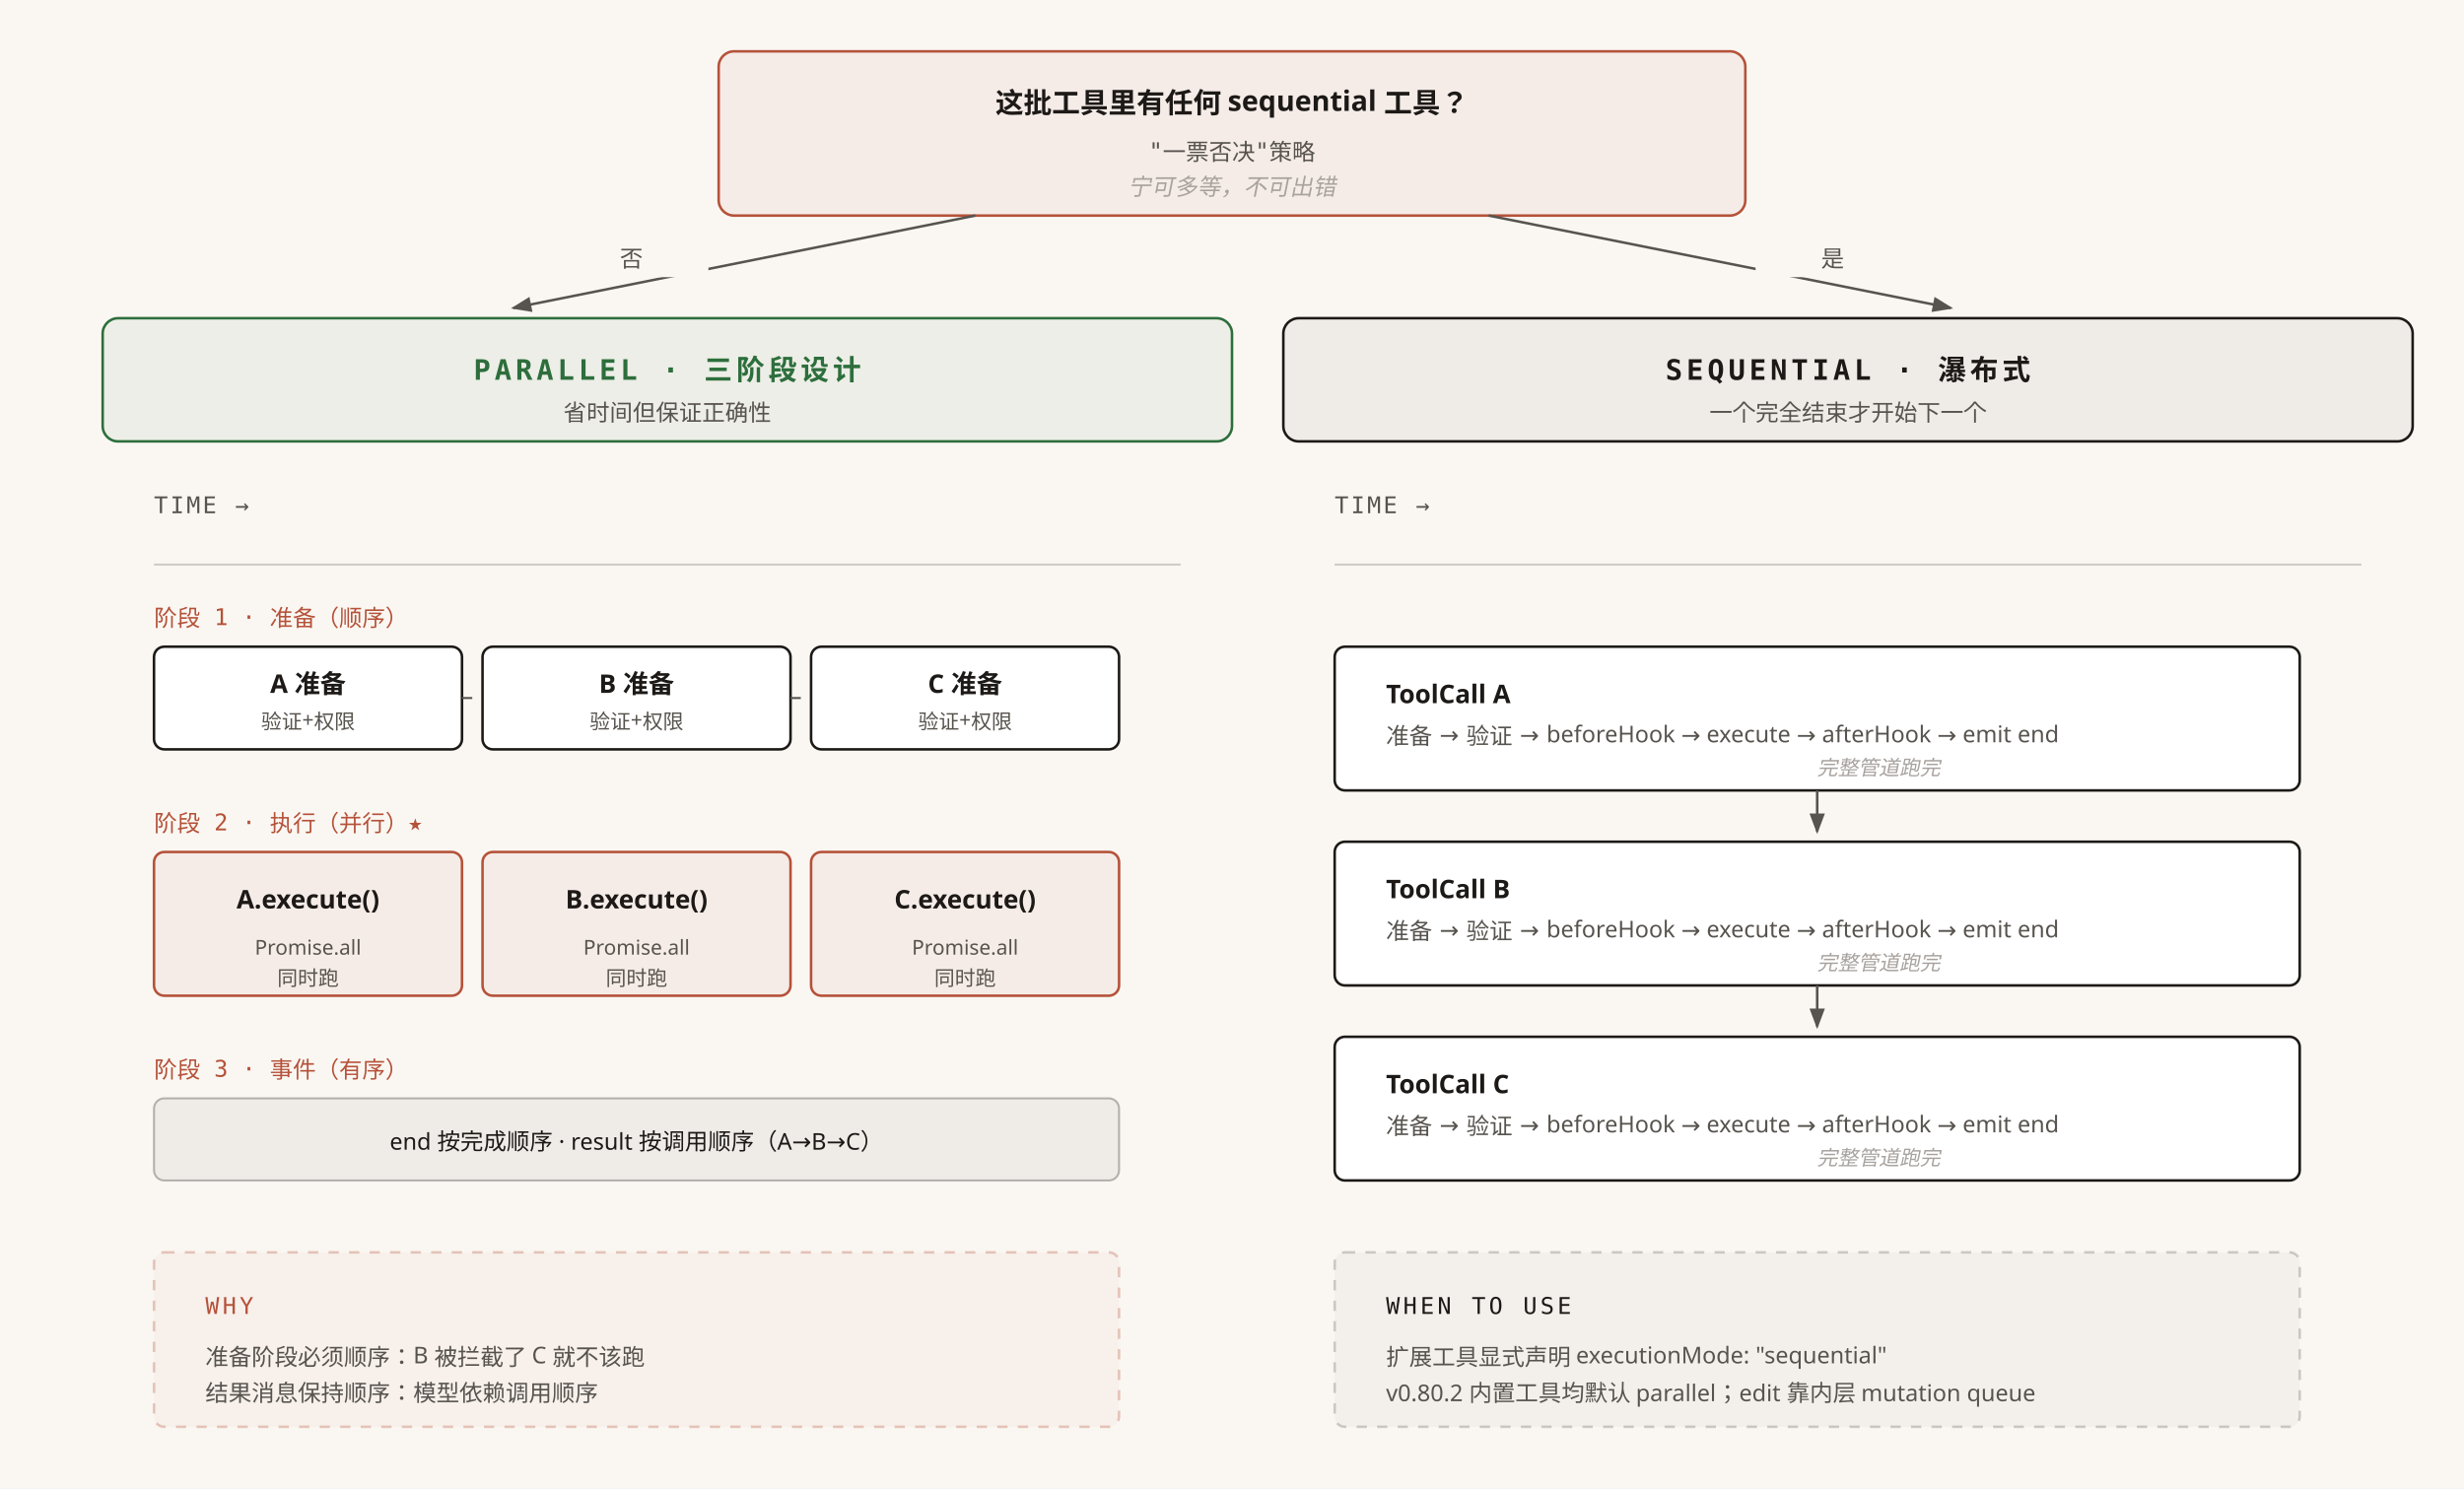
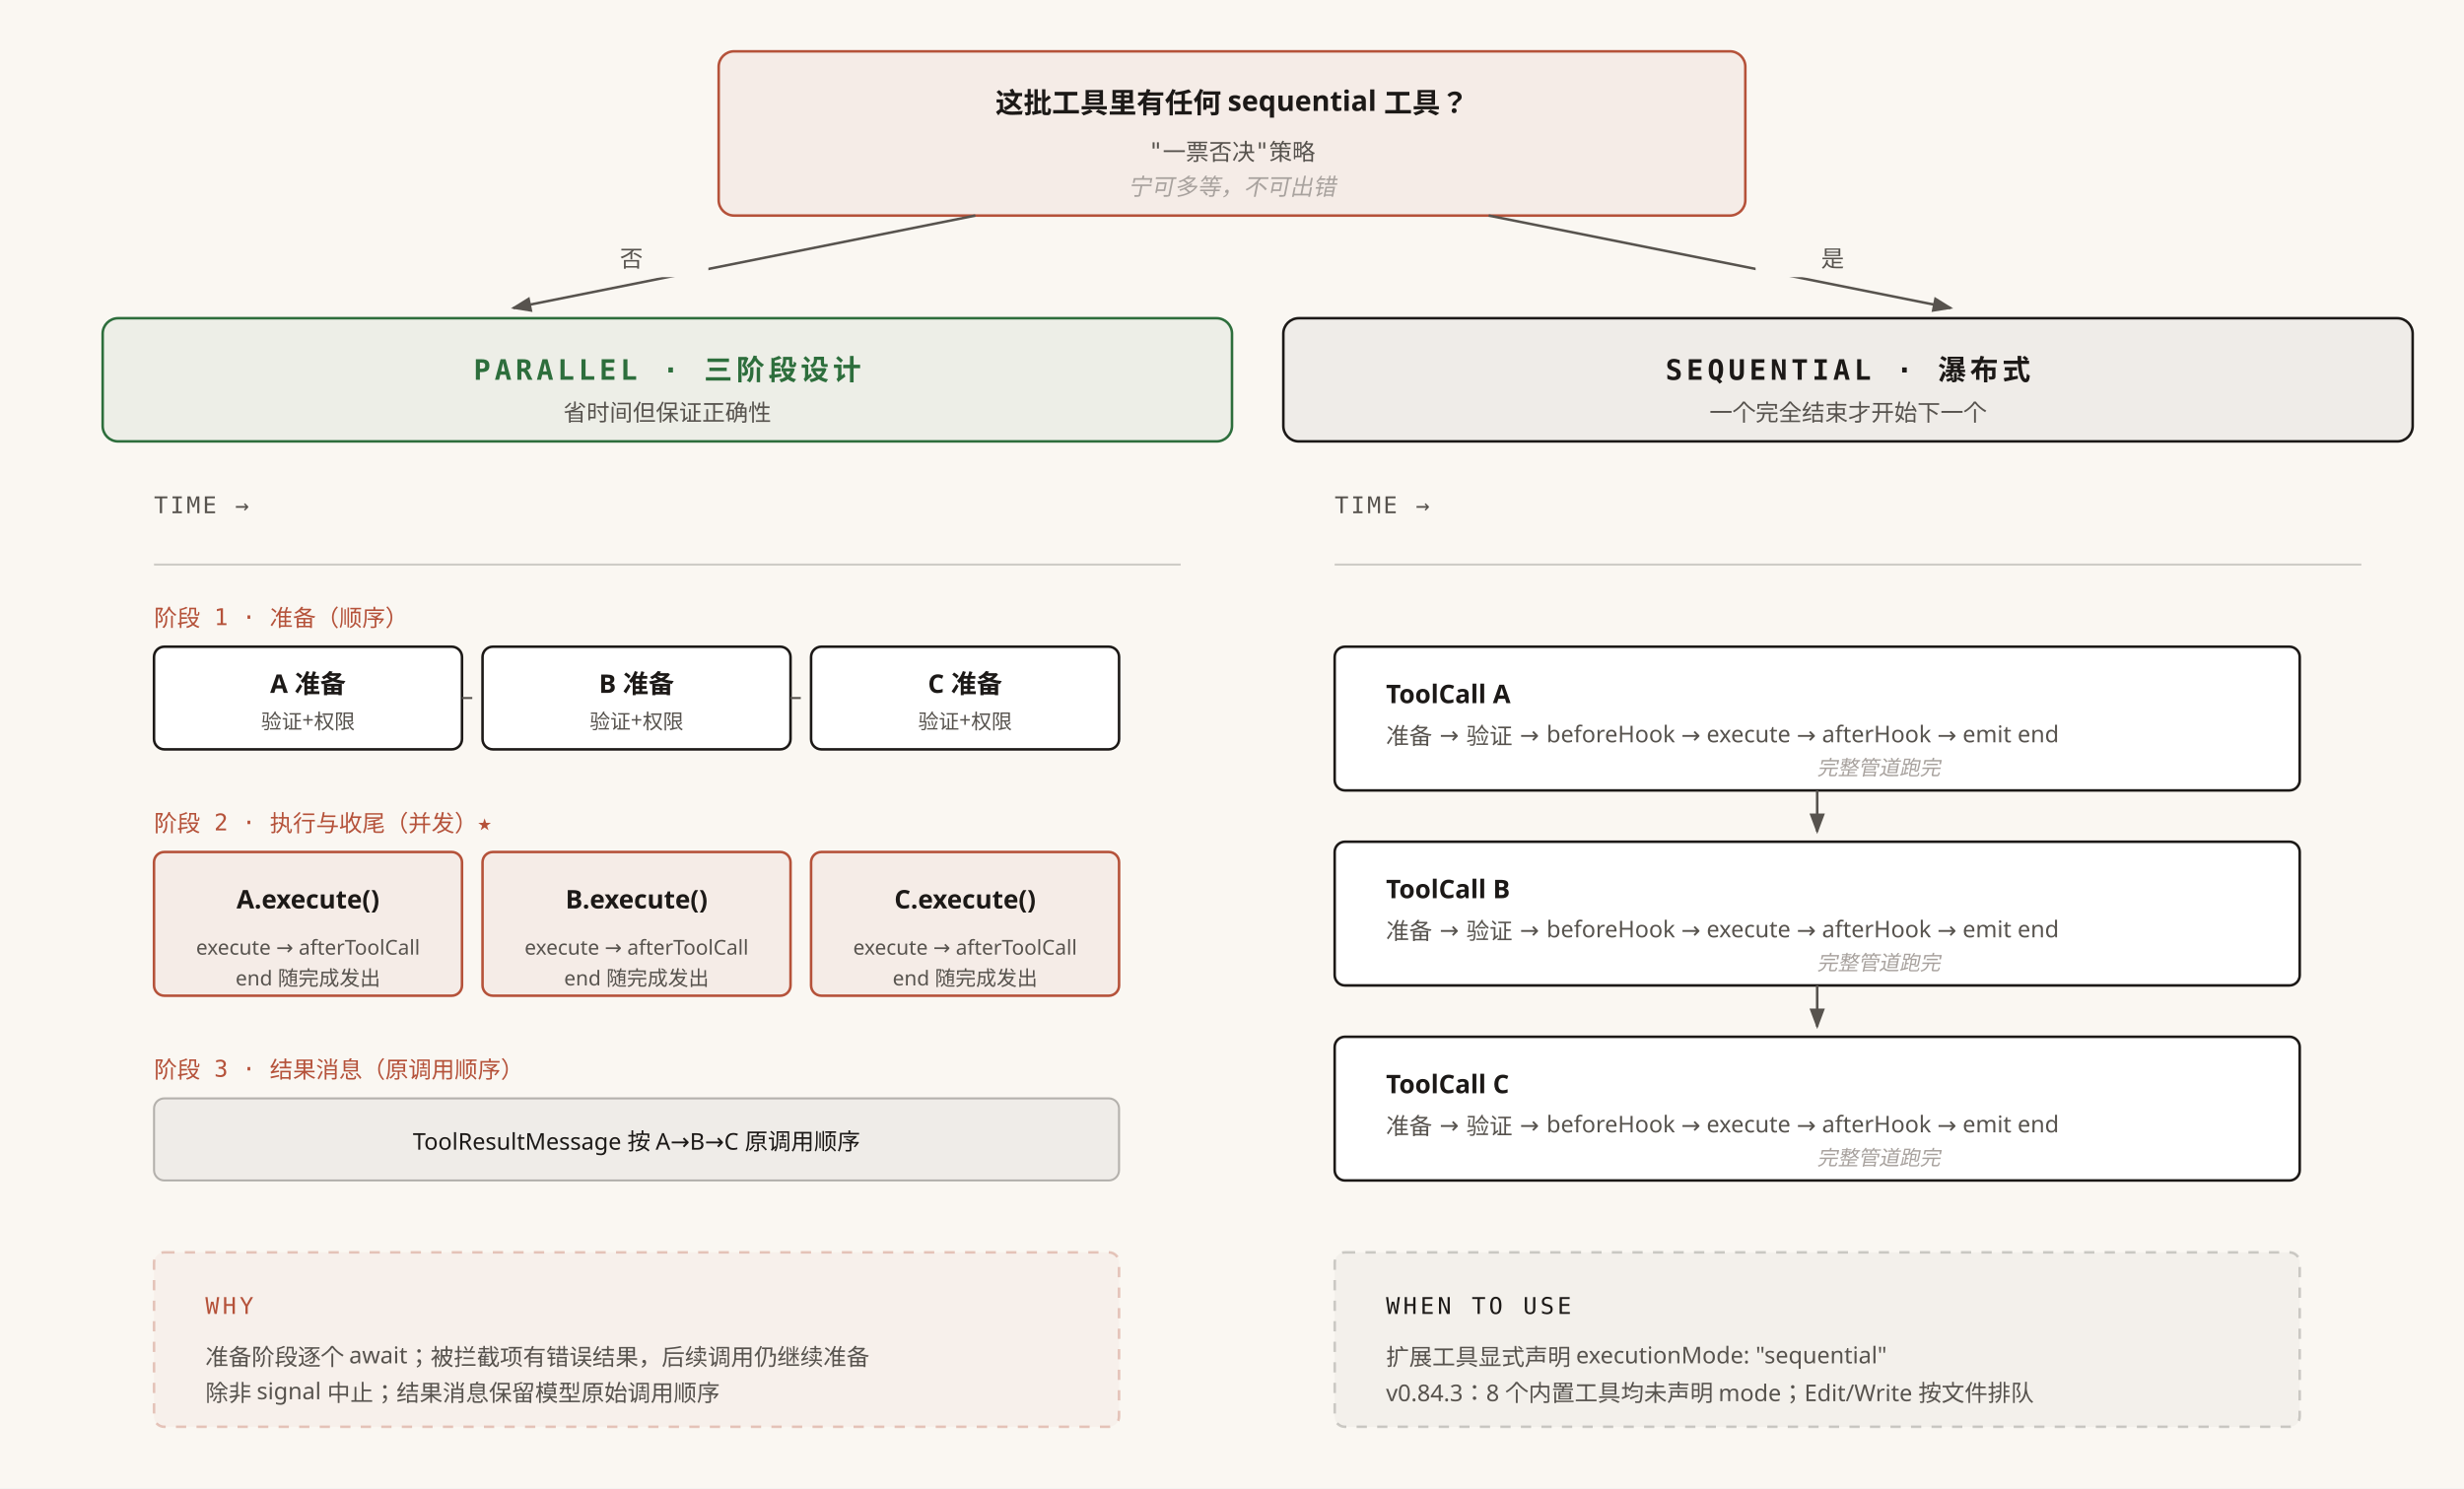
<svg xmlns="http://www.w3.org/2000/svg" viewBox="0 0 960 580">
  <defs>
    <marker id="arrow" markerWidth="8" markerHeight="6" refX="7" refY="3" orient="auto">
      <polygon points="0 0, 8 3, 0 6" fill="#57534e" />
    </marker>
  </defs>
  <rect width="960" height="580" fill="#faf7f2" />
  <rect x="280" y="20" width="400" height="64" rx="6" fill="rgba(181,82,58,0.06)" stroke="#b5523a" stroke-width="1" />
  <text x="480" y="44" fill="#1c1917" font-size="11" font-weight="600" font-family="'Geist', sans-serif" text-anchor="middle">这批工具里有任何 sequential 工具？</text>
  <text x="480" y="62" fill="#57534e" font-size="9" font-family="'Geist Mono', monospace" text-anchor="middle">"一票否决"策略</text>
  <text x="480" y="76" fill="#a8a29e" font-size="9" font-family="'Geist', sans-serif" text-anchor="middle" font-style="italic">宁可多等，不可出错</text>
  <line x1="380" y1="84" x2="200" y2="120" stroke="#57534e" stroke-width="1" marker-end="url(#arrow)" />
  <rect x="216" y="92" width="60" height="16" rx="2" fill="#faf7f2" />
  <text x="246" y="104" fill="#57534e" font-size="9" font-family="'Geist Mono', monospace" text-anchor="middle">否</text>
  <line x1="580" y1="84" x2="760" y2="120" stroke="#57534e" stroke-width="1" marker-end="url(#arrow)" />
  <rect x="684" y="92" width="60" height="16" rx="2" fill="#faf7f2" />
  <text x="714" y="104" fill="#57534e" font-size="9" font-family="'Geist Mono', monospace" text-anchor="middle">是</text>
  <rect x="40" y="124" width="440" height="48" rx="6" fill="rgba(45,110,60,0.06)" stroke="#2d6e3c" stroke-width="1" />
  <text x="260" y="148" fill="#2d6e3c" font-size="11" font-weight="600" font-family="'Geist Mono', monospace" text-anchor="middle" letter-spacing="0.14em">PARALLEL · 三阶段设计</text>
  <text x="260" y="164" fill="#57534e" font-size="9" font-family="'Geist', sans-serif" text-anchor="middle">省时间但保证正确性</text>
  <text x="60" y="200" fill="#57534e" font-size="9" font-family="'Geist Mono', monospace" letter-spacing="0.10em">TIME →</text>
  <line x1="60" y1="220" x2="460" y2="220" stroke="rgba(28,25,23,0.20)" stroke-width="0.8" />
  <text x="60" y="244" fill="#b5523a" font-size="9" font-family="'Geist Mono', monospace">阶段 1 · 准备（顺序）</text>
  <g>
    <rect x="60" y="252" width="120" height="40" rx="4" fill="#ffffff" stroke="#1c1917" stroke-width="1" />
    <text x="120" y="270" fill="#1c1917" font-size="10" font-weight="600" font-family="'Geist', sans-serif" text-anchor="middle">A 准备</text>
    <text x="120" y="284" fill="#57534e" font-size="8" font-family="'Geist', sans-serif" text-anchor="middle">验证+权限</text>
  </g>
  <line x1="180" y1="272" x2="184" y2="272" stroke="#57534e" stroke-width="0.8" />
  <g>
    <rect x="188" y="252" width="120" height="40" rx="4" fill="#ffffff" stroke="#1c1917" stroke-width="1" />
    <text x="248" y="270" fill="#1c1917" font-size="10" font-weight="600" font-family="'Geist', sans-serif" text-anchor="middle">B 准备</text>
    <text x="248" y="284" fill="#57534e" font-size="8" font-family="'Geist', sans-serif" text-anchor="middle">验证+权限</text>
  </g>
  <line x1="308" y1="272" x2="312" y2="272" stroke="#57534e" stroke-width="0.8" />
  <g>
    <rect x="316" y="252" width="120" height="40" rx="4" fill="#ffffff" stroke="#1c1917" stroke-width="1" />
    <text x="376" y="270" fill="#1c1917" font-size="10" font-weight="600" font-family="'Geist', sans-serif" text-anchor="middle">C 准备</text>
    <text x="376" y="284" fill="#57534e" font-size="8" font-family="'Geist', sans-serif" text-anchor="middle">验证+权限</text>
  </g>
-   <text x="60" y="324" fill="#b5523a" font-size="9" font-family="'Geist Mono', monospace">阶段 2 · 执行（并行）★</text>
+   <text x="60" y="324" fill="#b5523a" font-size="9" font-family="'Geist Mono', monospace">阶段 2 · 执行与收尾（并发）★</text>
  <g>
    <rect x="60" y="332" width="120" height="56" rx="4" fill="rgba(181,82,58,0.06)" stroke="#b5523a" stroke-width="1" />
    <text x="120" y="354" fill="#1c1917" font-size="10" font-weight="600" font-family="'Geist', sans-serif" text-anchor="middle">A.execute()</text>
-     <text x="120" y="372" fill="#57534e" font-size="8" font-family="'Geist', sans-serif" text-anchor="middle">Promise.all</text>
-     <text x="120" y="384" fill="#57534e" font-size="8" font-family="'Geist', sans-serif" text-anchor="middle">同时跑</text>
+     <text x="120" y="372" fill="#57534e" font-size="8" font-family="'Geist', sans-serif" text-anchor="middle">execute → afterToolCall</text>
+     <text x="120" y="384" fill="#57534e" font-size="8" font-family="'Geist', sans-serif" text-anchor="middle">end 随完成发出</text>
  </g>
  <g>
    <rect x="188" y="332" width="120" height="56" rx="4" fill="rgba(181,82,58,0.06)" stroke="#b5523a" stroke-width="1" />
    <text x="248" y="354" fill="#1c1917" font-size="10" font-weight="600" font-family="'Geist', sans-serif" text-anchor="middle">B.execute()</text>
-     <text x="248" y="372" fill="#57534e" font-size="8" font-family="'Geist', sans-serif" text-anchor="middle">Promise.all</text>
-     <text x="248" y="384" fill="#57534e" font-size="8" font-family="'Geist', sans-serif" text-anchor="middle">同时跑</text>
+     <text x="248" y="372" fill="#57534e" font-size="8" font-family="'Geist', sans-serif" text-anchor="middle">execute → afterToolCall</text>
+     <text x="248" y="384" fill="#57534e" font-size="8" font-family="'Geist', sans-serif" text-anchor="middle">end 随完成发出</text>
  </g>
  <g>
    <rect x="316" y="332" width="120" height="56" rx="4" fill="rgba(181,82,58,0.06)" stroke="#b5523a" stroke-width="1" />
    <text x="376" y="354" fill="#1c1917" font-size="10" font-weight="600" font-family="'Geist', sans-serif" text-anchor="middle">C.execute()</text>
-     <text x="376" y="372" fill="#57534e" font-size="8" font-family="'Geist', sans-serif" text-anchor="middle">Promise.all</text>
-     <text x="376" y="384" fill="#57534e" font-size="8" font-family="'Geist', sans-serif" text-anchor="middle">同时跑</text>
+     <text x="376" y="372" fill="#57534e" font-size="8" font-family="'Geist', sans-serif" text-anchor="middle">execute → afterToolCall</text>
+     <text x="376" y="384" fill="#57534e" font-size="8" font-family="'Geist', sans-serif" text-anchor="middle">end 随完成发出</text>
  </g>
-   <text x="60" y="420" fill="#b5523a" font-size="9" font-family="'Geist Mono', monospace">阶段 3 · 事件（有序）</text>
+   <text x="60" y="420" fill="#b5523a" font-size="9" font-family="'Geist Mono', monospace">阶段 3 · 结果消息（原调用顺序）</text>
  <g>
    <rect x="60" y="428" width="376" height="32" rx="4" fill="rgba(28,25,23,0.05)" stroke="rgba(28,25,23,0.30)" stroke-width="0.8" />
-     <text x="248" y="448" fill="#1c1917" font-size="9" font-family="'Geist', sans-serif" text-anchor="middle">
-         end 按完成顺序 · result 按调用顺序（A→B→C）
-       </text>
+     <text x="248" y="448" fill="#1c1917" font-size="9" font-family="'Geist', sans-serif" text-anchor="middle">ToolResultMessage 按 A→B→C 原调用顺序</text>
  </g>
  <rect x="60" y="488" width="376" height="68" rx="4" fill="rgba(181,82,58,0.04)" stroke="rgba(181,82,58,0.30)" stroke-width="1" stroke-dasharray="4,4" />
  <text x="80" y="512" fill="#b5523a" font-size="9" font-family="'Geist Mono', monospace" letter-spacing="0.14em">WHY</text>
-   <text x="80" y="532" fill="#57534e" font-size="9" font-family="'Geist', sans-serif">准备阶段必须顺序：B 被拦截了 C 就不该跑</text>
-   <text x="80" y="546" fill="#57534e" font-size="9" font-family="'Geist', sans-serif">结果消息保持顺序：模型依赖调用顺序</text>
+   <text x="80" y="532" fill="#57534e" font-size="9" font-family="'Geist', sans-serif">准备阶段逐个 await；被拦截项有错误结果，后续调用仍继续准备</text>
+   <text x="80" y="546" fill="#57534e" font-size="9" font-family="'Geist', sans-serif">除非 signal 中止；结果消息保留模型原始调用顺序</text>
  <rect x="500" y="124" width="440" height="48" rx="6" fill="rgba(28,25,23,0.05)" stroke="#1c1917" stroke-width="1" />
  <text x="720" y="148" fill="#1c1917" font-size="11" font-weight="600" font-family="'Geist Mono', monospace" text-anchor="middle" letter-spacing="0.14em">SEQUENTIAL · 瀑布式</text>
  <text x="720" y="164" fill="#57534e" font-size="9" font-family="'Geist', sans-serif" text-anchor="middle">一个完全结束才开始下一个</text>
  <text x="520" y="200" fill="#57534e" font-size="9" font-family="'Geist Mono', monospace" letter-spacing="0.10em">TIME →</text>
  <line x1="520" y1="220" x2="920" y2="220" stroke="rgba(28,25,23,0.20)" stroke-width="0.8" />
  <g>
    <rect x="520" y="252" width="376" height="56" rx="4" fill="#ffffff" stroke="#1c1917" stroke-width="1" />
    <text x="540" y="274" fill="#1c1917" font-size="10" font-weight="600" font-family="'Geist', sans-serif">ToolCall A</text>
    <text x="540" y="290" fill="#57534e" font-size="9" font-family="'Geist', sans-serif">准备 → 验证 → beforeHook → execute → afterHook → emit end</text>
    <text x="708" y="302" fill="#a8a29e" font-size="8" font-family="'Geist', sans-serif" font-style="italic">完整管道跑完</text>
  </g>
  <line x1="708" y1="308" x2="708" y2="324" stroke="#57534e" stroke-width="1" marker-end="url(#arrow)" />
  <g>
    <rect x="520" y="328" width="376" height="56" rx="4" fill="#ffffff" stroke="#1c1917" stroke-width="1" />
    <text x="540" y="350" fill="#1c1917" font-size="10" font-weight="600" font-family="'Geist', sans-serif">ToolCall B</text>
    <text x="540" y="366" fill="#57534e" font-size="9" font-family="'Geist', sans-serif">准备 → 验证 → beforeHook → execute → afterHook → emit end</text>
    <text x="708" y="378" fill="#a8a29e" font-size="8" font-family="'Geist', sans-serif" font-style="italic">完整管道跑完</text>
  </g>
  <line x1="708" y1="384" x2="708" y2="400" stroke="#57534e" stroke-width="1" marker-end="url(#arrow)" />
  <g>
    <rect x="520" y="404" width="376" height="56" rx="4" fill="#ffffff" stroke="#1c1917" stroke-width="1" />
    <text x="540" y="426" fill="#1c1917" font-size="10" font-weight="600" font-family="'Geist', sans-serif">ToolCall C</text>
    <text x="540" y="442" fill="#57534e" font-size="9" font-family="'Geist', sans-serif">准备 → 验证 → beforeHook → execute → afterHook → emit end</text>
    <text x="708" y="454" fill="#a8a29e" font-size="8" font-family="'Geist', sans-serif" font-style="italic">完整管道跑完</text>
  </g>
  <rect x="520" y="488" width="376" height="68" rx="4" fill="rgba(28,25,23,0.03)" stroke="rgba(28,25,23,0.20)" stroke-width="1" stroke-dasharray="4,4" />
  <text x="540" y="512" fill="#1c1917" font-size="9" font-family="'Geist Mono', monospace" letter-spacing="0.14em">WHEN TO USE</text>
  <text x="540" y="532" fill="#57534e" font-size="9" font-family="'Geist', sans-serif">扩展工具显式声明 executionMode: "sequential"</text>
-   <text x="540" y="546" fill="#57534e" font-size="9" font-family="'Geist', sans-serif">v0.80.2 内置工具均默认 parallel；edit 靠内层 mutation queue</text>
+   <text x="540" y="546" fill="#57534e" font-size="9" font-family="'Geist', sans-serif">v0.84.3：8 个内置工具均未声明 mode；Edit/Write 按文件排队</text>
</svg>
